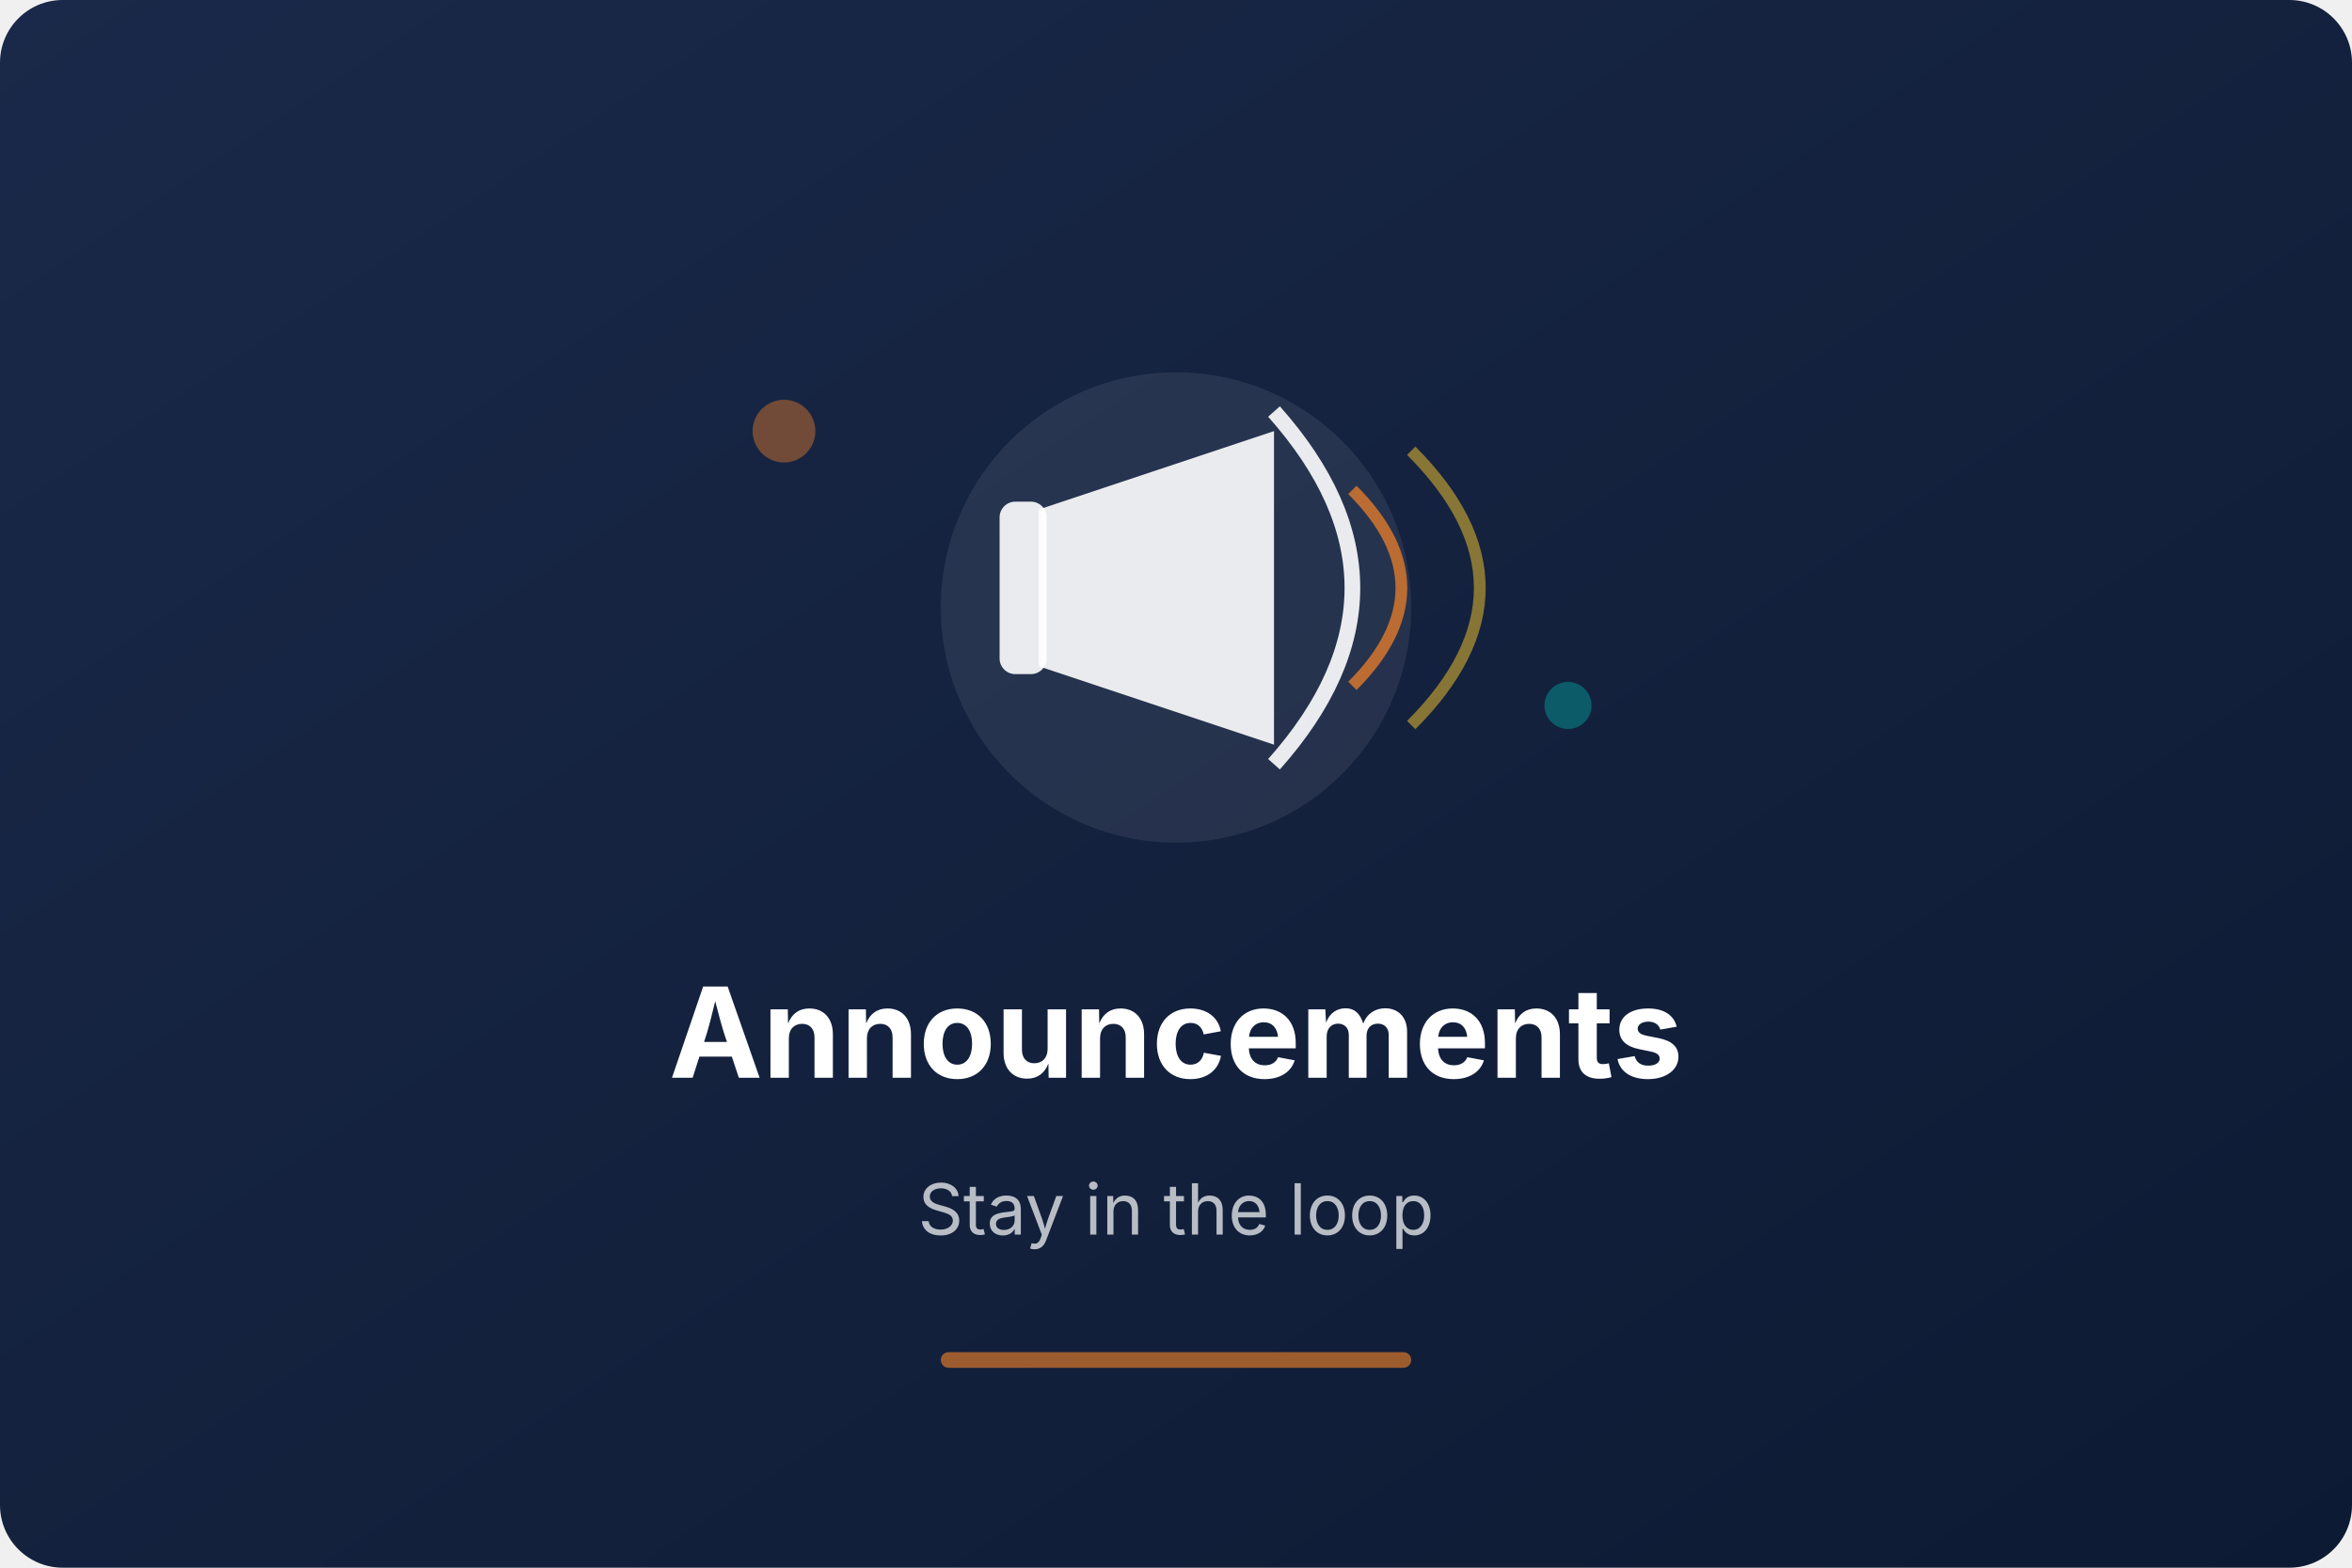
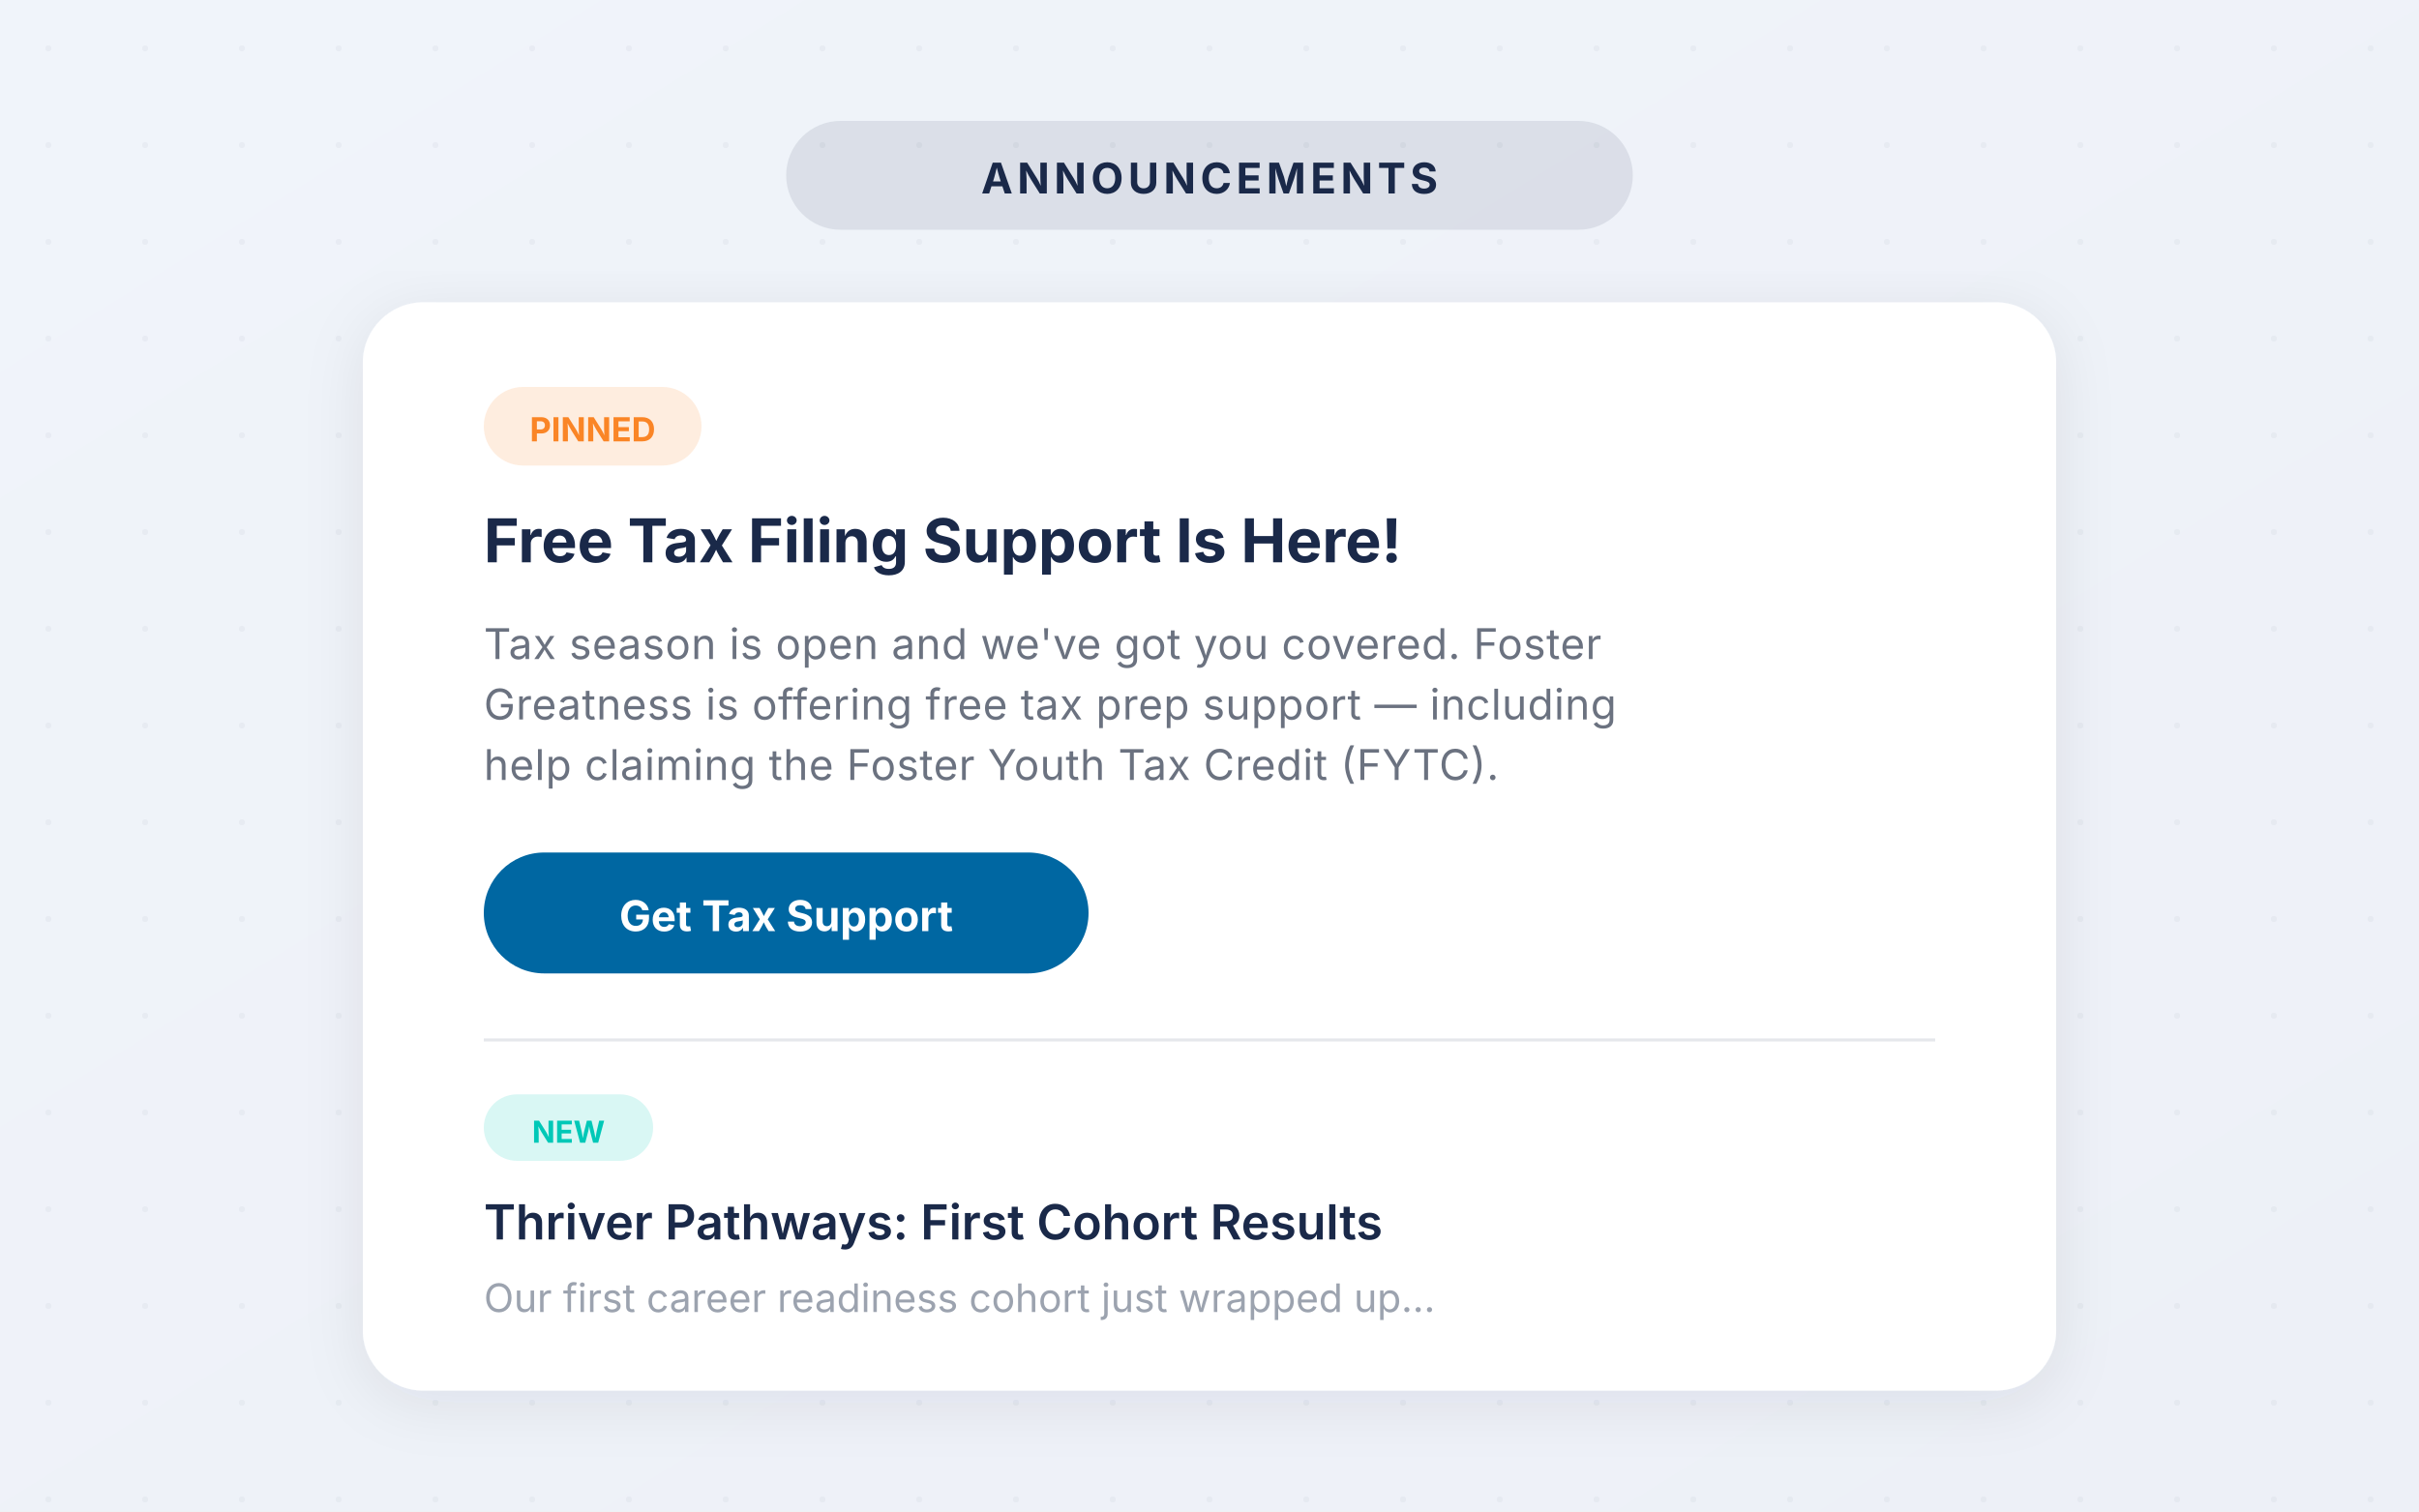
- <svg xmlns="http://www.w3.org/2000/svg" width="600" height="400" viewBox="0 0 600 400">
+ <svg xmlns="http://www.w3.org/2000/svg" width="800" height="500" viewBox="0 0 800 500">
  <defs>
    <linearGradient id="bg" x1="0%" y1="0%" x2="100%" y2="100%">
-       <stop offset="0%" style="stop-color:#1a2949" />
-       <stop offset="100%" style="stop-color:#0d1a33" />
+       <stop offset="0%" style="stop-color:#f0f4fa" />
+       <stop offset="100%" style="stop-color:#edf0f7" />
    </linearGradient>
+     <filter id="shadow" x="-4%" y="-4%" width="108%" height="112%">
+       <feDropShadow dx="0" dy="4" stdDeviation="10" flood-color="#1a2949" flood-opacity="0.08" />
+     </filter>
+     <filter id="shadow-sm" x="-2%" y="-2%" width="104%" height="108%">
+       <feDropShadow dx="0" dy="2" stdDeviation="3" flood-color="#1a2949" flood-opacity="0.06" />
+     </filter>
  </defs>
-   <rect width="600" height="400" fill="url(#bg)" rx="16" />
-   <circle cx="300" cy="155" r="60" fill="white" opacity="0.08" />
-   <path d="M265 130 L325 110 L325 190 L265 170 Z" fill="white" opacity="0.9" />
-   <path d="M325 105 Q365 150 325 195" fill="none" stroke="white" stroke-width="4" opacity="0.9" />
-   <rect x="255" y="128" width="12" height="44" rx="4" fill="white" opacity="0.9" />
-   <path d="M345 125 Q370 150 345 175" fill="none" stroke="#fa8526" stroke-width="3" opacity="0.7" />
-   <path d="M360 115 Q395 150 360 185" fill="none" stroke="#faca2c" stroke-width="3" opacity="0.5" />
-   <circle cx="200" cy="110" r="8" fill="#fa8526" opacity="0.4" />
-   <circle cx="400" cy="180" r="6" fill="#00c8b7" opacity="0.35" />
-   <text x="300" y="275" font-family="system-ui, -apple-system, sans-serif" font-size="32" font-weight="700" fill="white" text-anchor="middle">Announcements</text>
-   <text x="300" y="315" font-family="system-ui, -apple-system, sans-serif" font-size="18" fill="white" opacity="0.7" text-anchor="middle">Stay in the loop</text>
-   <rect x="240" y="345" width="120" height="4" rx="2" fill="#fa8526" opacity="0.6" />
+   <rect width="800" height="500" fill="url(#bg)" />
+   <pattern id="dots" x="0" y="0" width="32" height="32" patternUnits="userSpaceOnUse">
+     <circle cx="16" cy="16" r="1" fill="#1a2949" opacity="0.04" />
+   </pattern>
+   <rect width="800" height="500" fill="url(#dots)" />
+   <rect x="260" y="40" width="280" height="36" rx="18" fill="#1a2949" opacity="0.1" />
+   <text x="400" y="64" font-family="system-ui, -apple-system, sans-serif" font-size="14" font-weight="700" fill="#1a2949" text-anchor="middle" letter-spacing="1.5">ANNOUNCEMENTS</text>
+   <rect x="120" y="100" width="560" height="360" rx="20" fill="white" filter="url(#shadow)" />
+   <rect x="160" y="128" width="72" height="26" rx="13" fill="#fa8526" opacity="0.15" />
+   <text x="196" y="146" font-family="system-ui, -apple-system, sans-serif" font-size="11" font-weight="700" fill="#fa8526" text-anchor="middle">PINNED</text>
+   <text x="160" y="186" font-family="system-ui, -apple-system, sans-serif" font-size="20" font-weight="700" fill="#1a2949">Free Tax Filing Support Is Here!</text>
+   <text x="160" y="218" font-family="system-ui, -apple-system, sans-serif" font-size="14" fill="#6b7280" letter-spacing="0.2">Tax season is open and we've got you covered. Foster</text>
+   <text x="160" y="238" font-family="system-ui, -apple-system, sans-serif" font-size="14" fill="#6b7280" letter-spacing="0.2">Greatness is offering free tax prep support — including</text>
+   <text x="160" y="258" font-family="system-ui, -apple-system, sans-serif" font-size="14" fill="#6b7280" letter-spacing="0.2">help claiming the Foster Youth Tax Credit (FYTC).</text>
+   <rect x="160" y="282" width="200" height="40" rx="20" fill="#0067a2" />
+   <text x="260" y="308" font-family="system-ui, -apple-system, sans-serif" font-size="14" font-weight="700" fill="white" text-anchor="middle">Get Tax Support</text>
+   <line x1="160" y1="344" x2="640" y2="344" stroke="#e5e7eb" stroke-width="1" />
+   <rect x="160" y="362" width="56" height="22" rx="11" fill="#00c8b7" opacity="0.15" />
+   <text x="188" y="378" font-family="system-ui, -apple-system, sans-serif" font-size="10" font-weight="700" fill="#00c8b7" text-anchor="middle">NEW</text>
+   <text x="160" y="410" font-family="system-ui, -apple-system, sans-serif" font-size="16" font-weight="600" fill="#1a2949">Thriver Pathways: First Cohort Results</text>
+   <text x="160" y="434" font-family="system-ui, -apple-system, sans-serif" font-size="13" fill="#9ca3af">Our first career readiness cohort just wrapped up...</text>
</svg>
